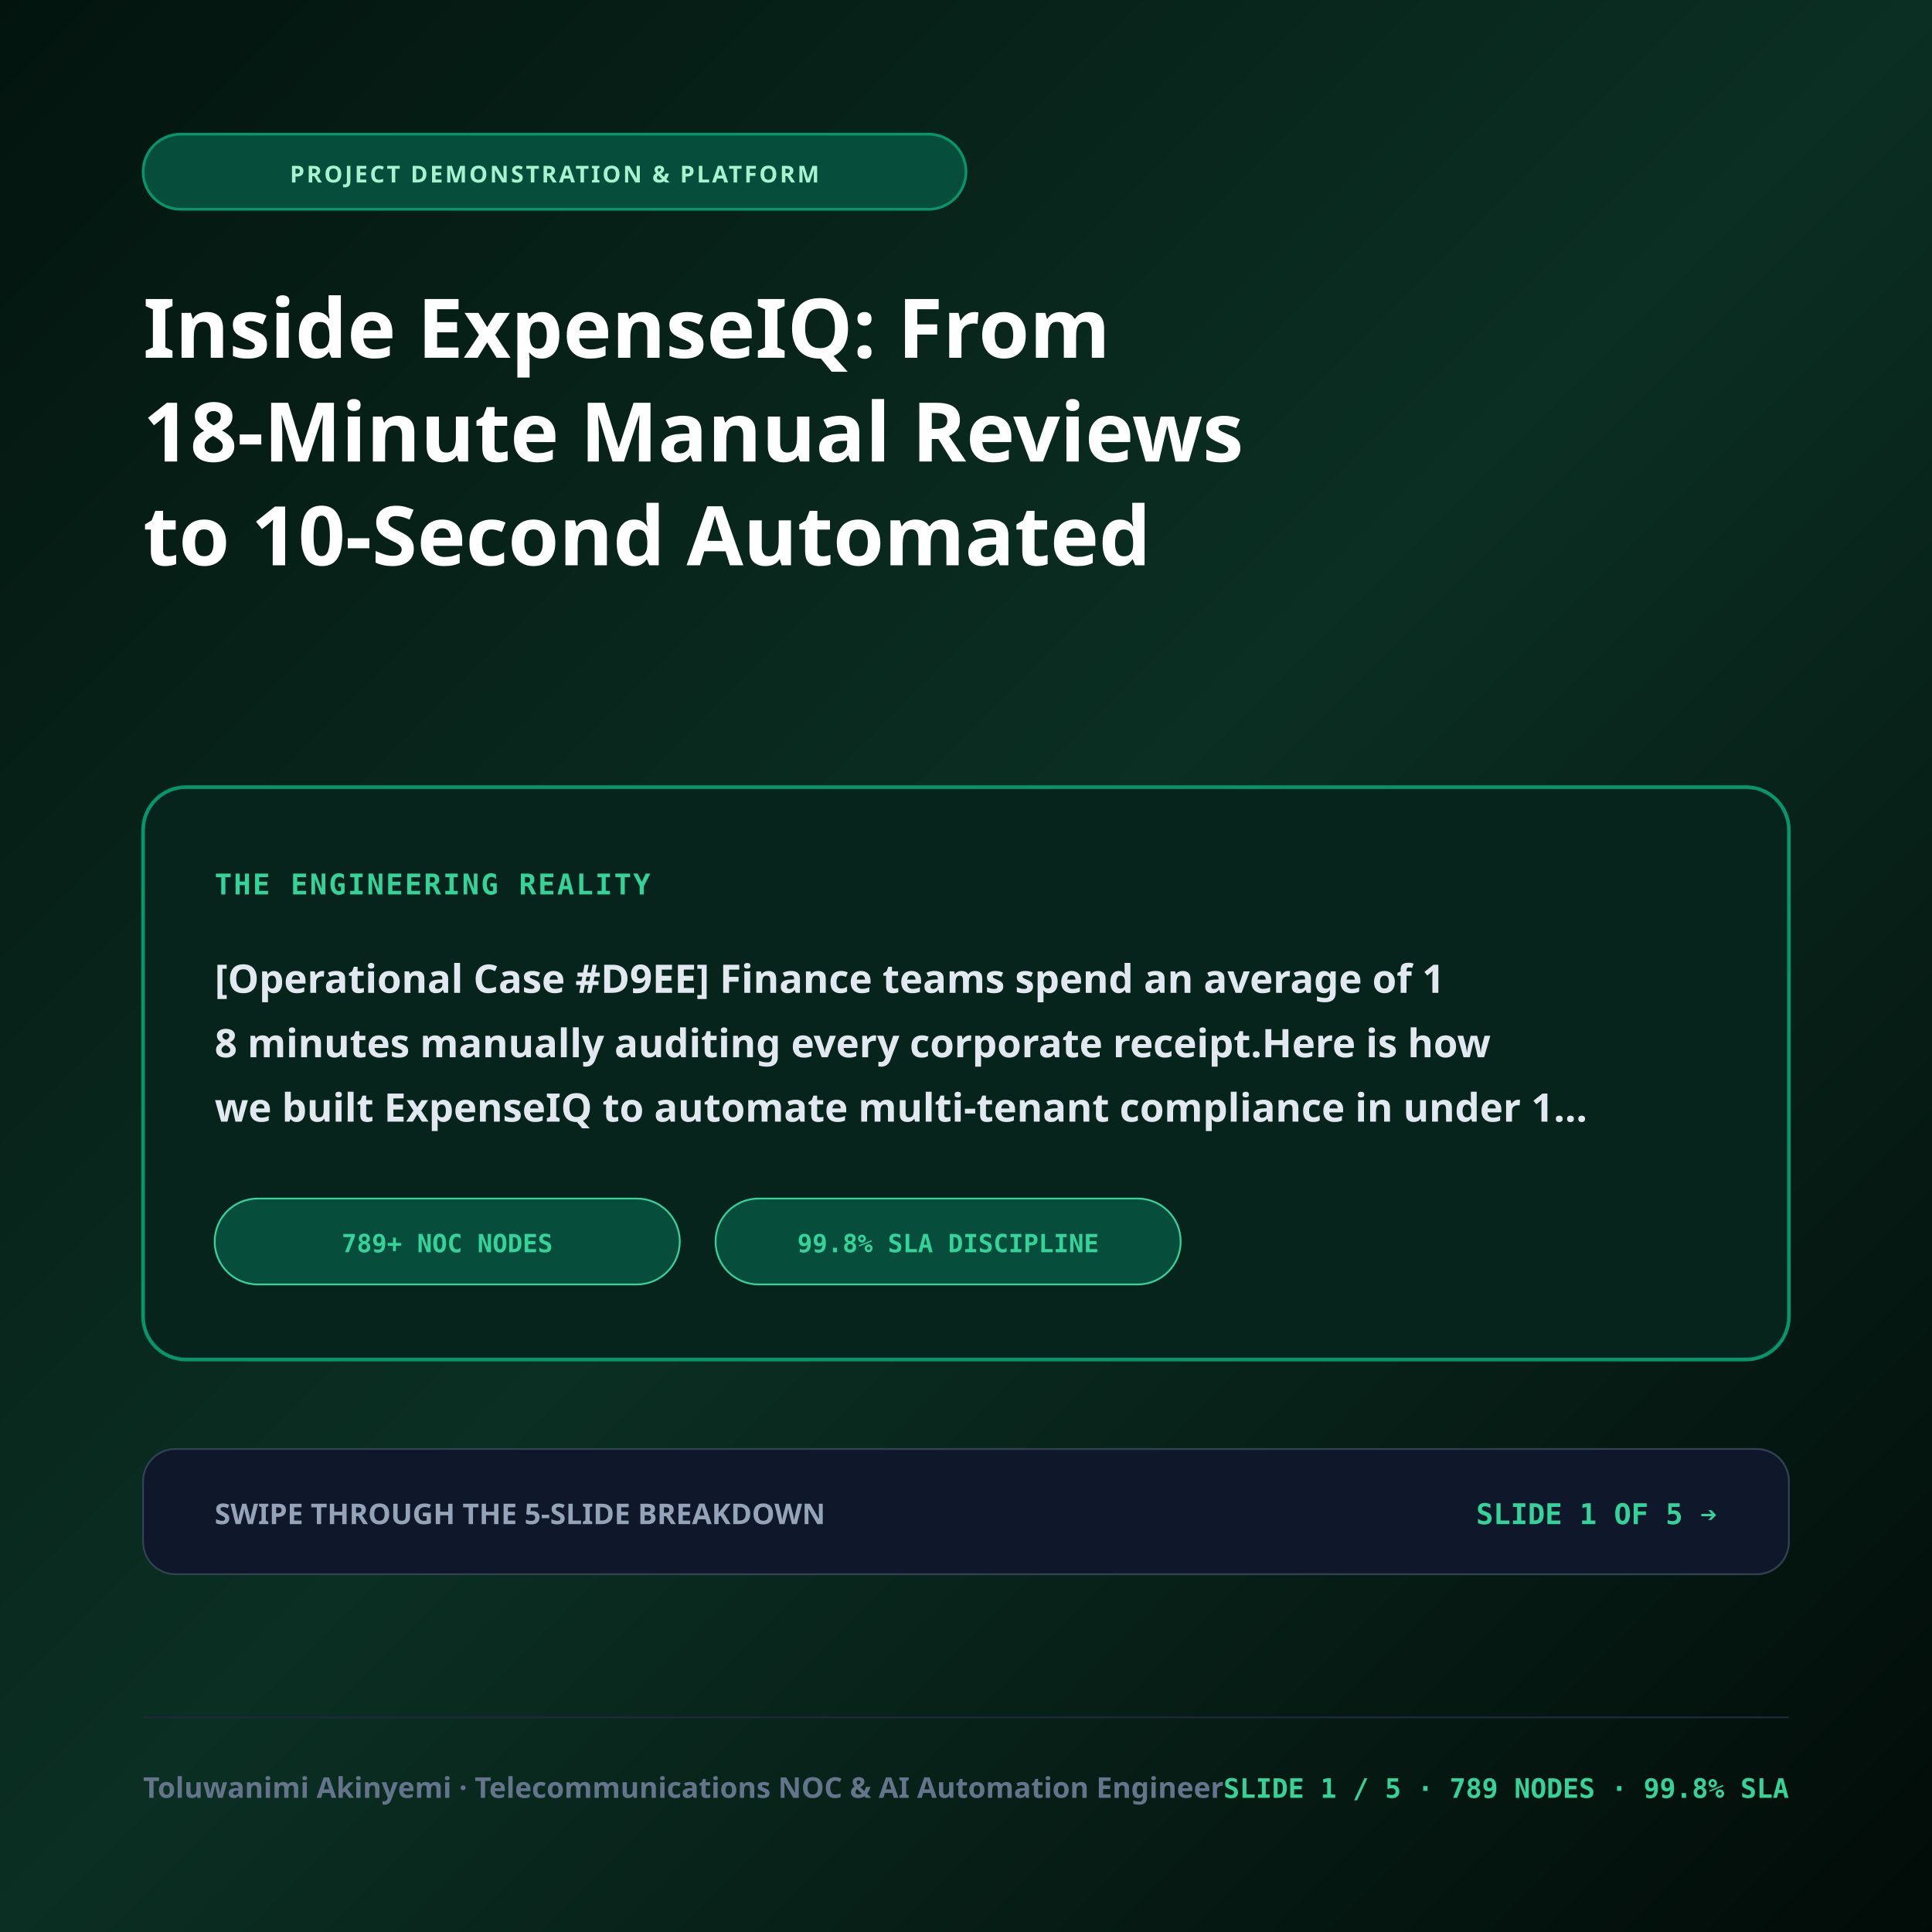
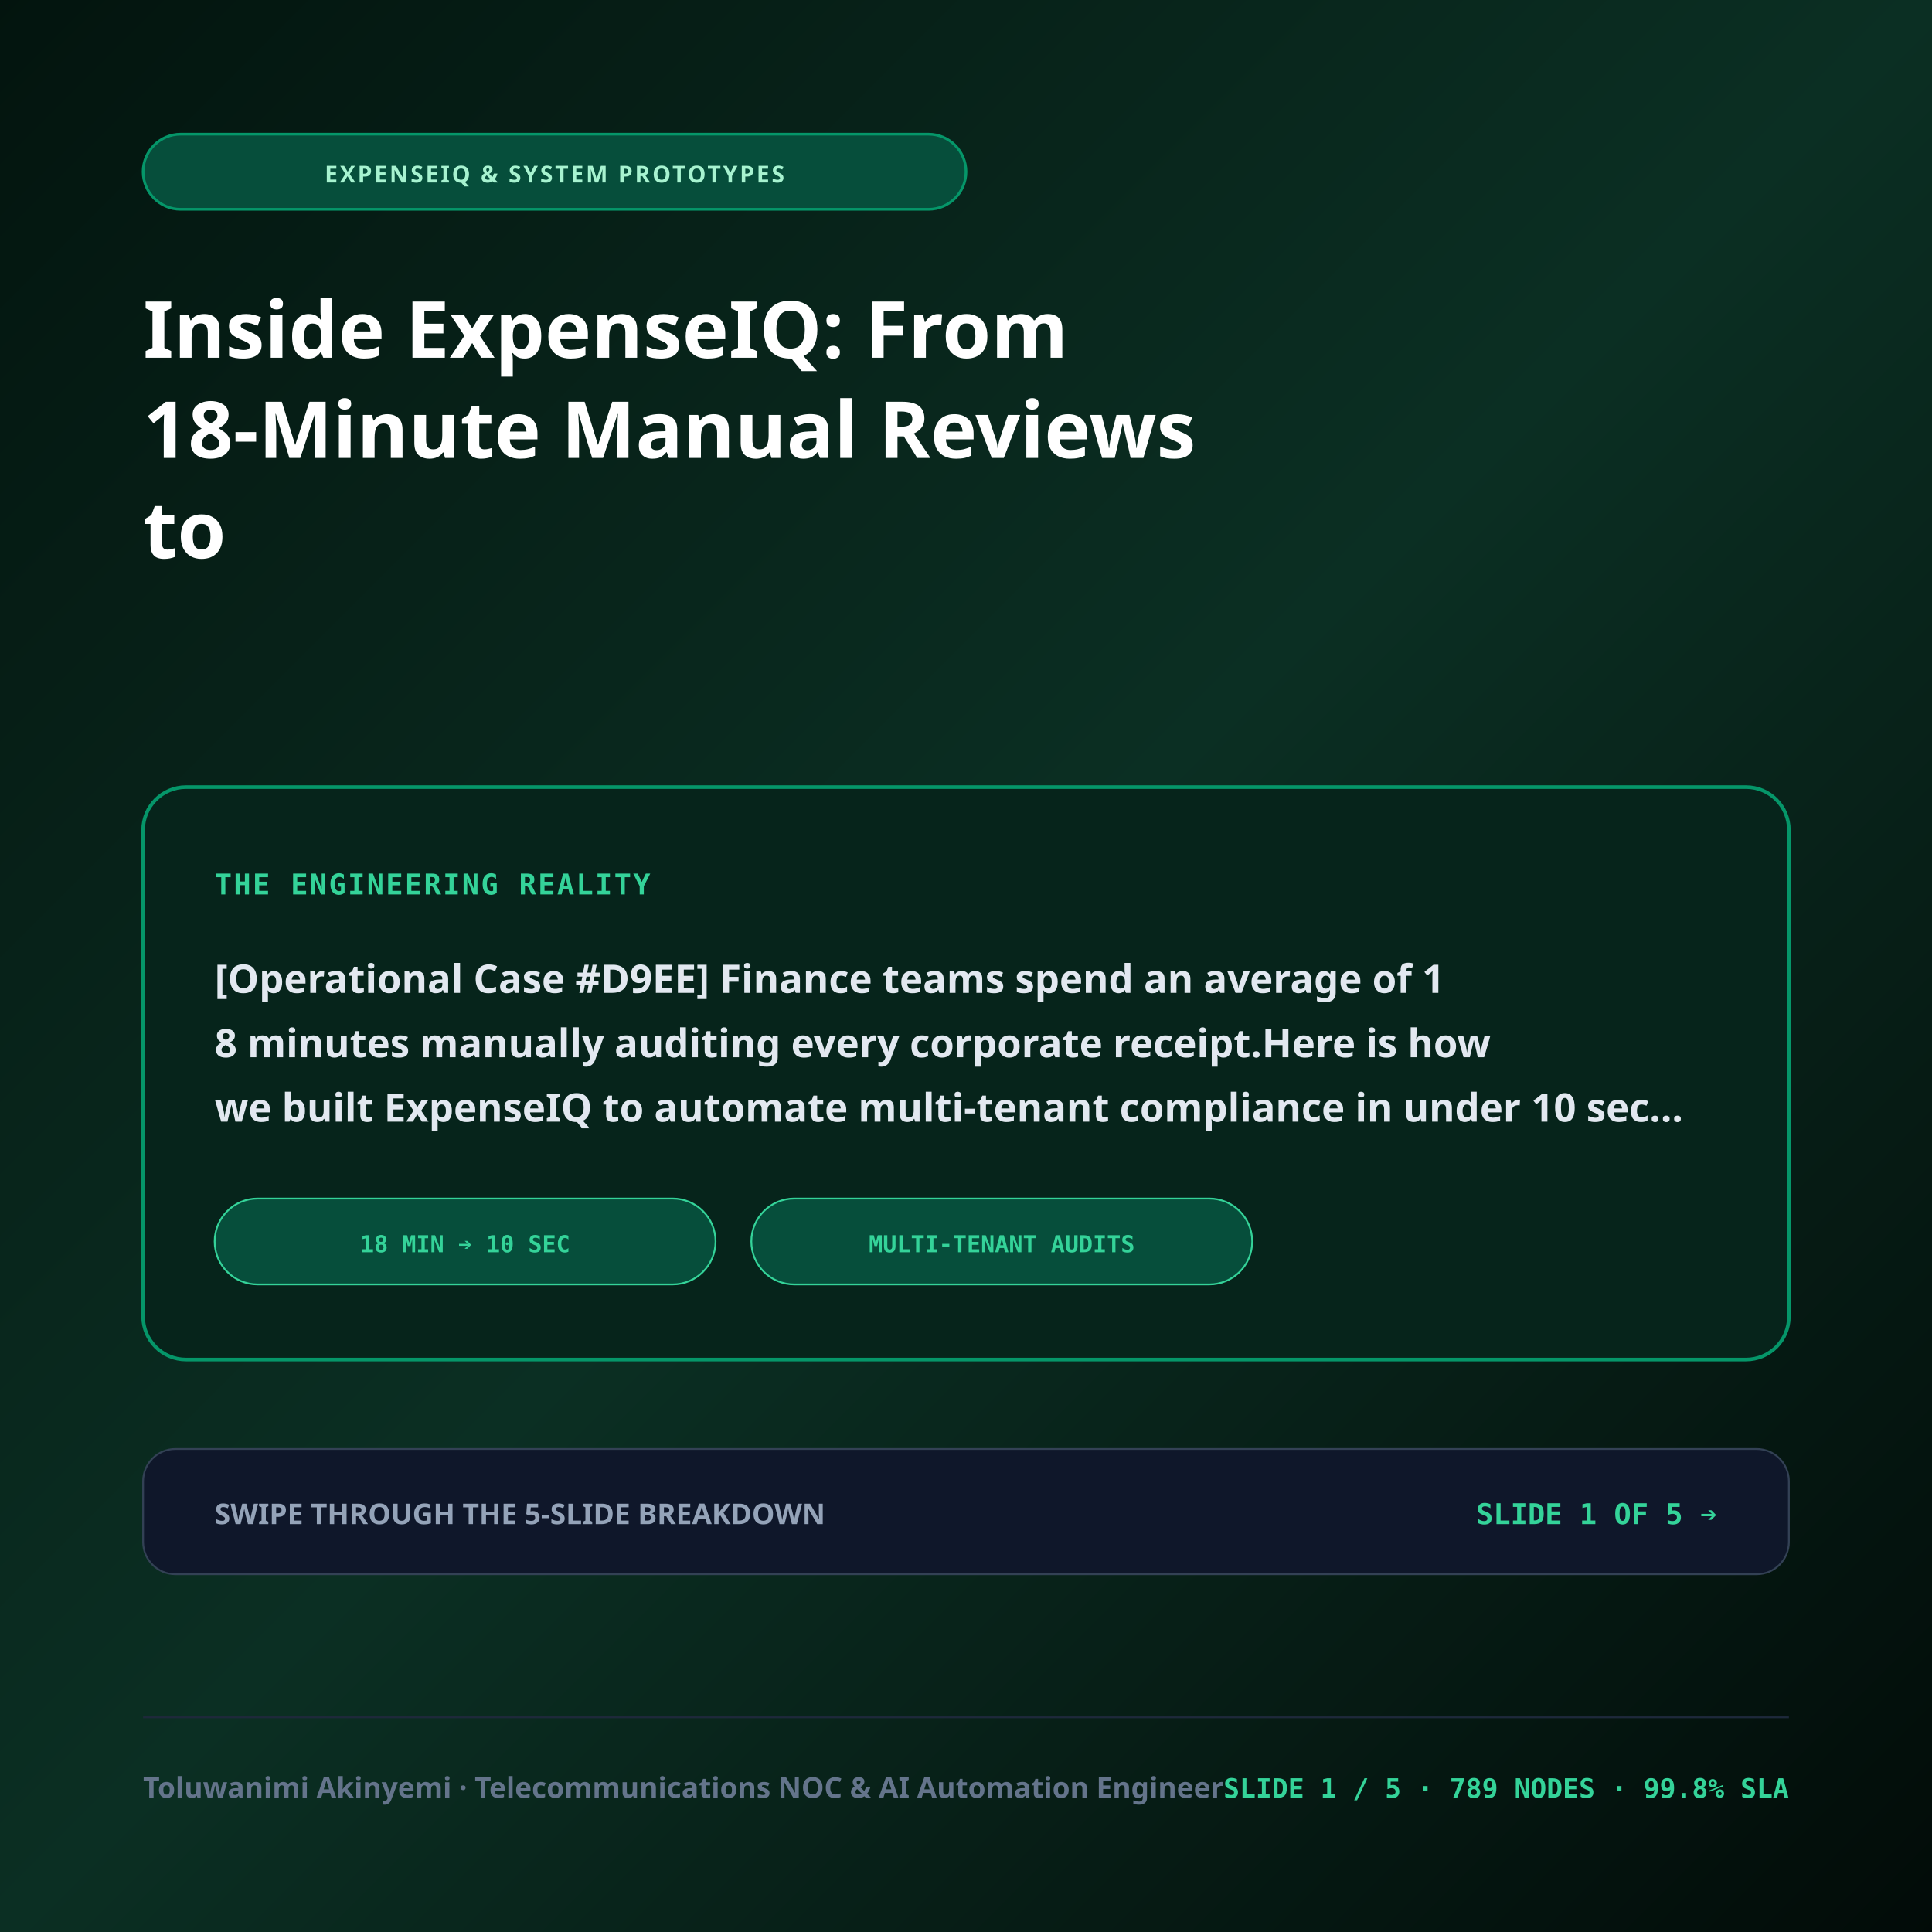
<svg xmlns="http://www.w3.org/2000/svg" viewBox="0 0 1080 1080" width="1080" height="1080">
  <defs>
    <linearGradient id="bg_post-6ab88c08_s1" x1="0%" y1="0%" x2="100%" y2="100%">
      <stop offset="0%" stop-color="#03140E" />
      <stop offset="50%" stop-color="#0B2F23" />
      <stop offset="100%" stop-color="#020B08" />
    </linearGradient>
  </defs>
  <rect width="1080" height="1080" fill="url(#bg_post-6ab88c08_s1)" />
  <rect x="80" y="75" width="460" height="42" rx="21" fill="#064E3B" stroke="#059669" stroke-width="1.5" />
-   <text x="310" y="102" fill="#A7F3D0" font-family="'Plus Jakarta Sans', system-ui, sans-serif" font-size="13" font-weight="800" letter-spacing="1.2" text-anchor="middle">PROJECT DEMONSTRATION &amp; PLATFORM</text>
-   <text x="80" y="200" fill="#FFFFFF" font-family="'Plus Jakarta Sans', system-ui, sans-serif" font-size="46" font-weight="800">
+   <text x="310" y="102" fill="#A7F3D0" font-family="'Plus Jakarta Sans', system-ui, sans-serif" font-size="13" font-weight="800" letter-spacing="1.2" text-anchor="middle">EXPENSEIQ &amp; SYSTEM PROTOTYPES</text>
+   <text x="80" y="200" fill="#FFFFFF" font-family="'Plus Jakarta Sans', system-ui, sans-serif" font-size="44" font-weight="800">
    <tspan x="80" dy="0">Inside ExpenseIQ: From</tspan>
-     <tspan x="80" dy="58">18-Minute Manual Reviews</tspan>
-     <tspan x="80" dy="58">to 10-Second Automated</tspan>
+     <tspan x="80" dy="56">18-Minute Manual Reviews</tspan>
+     <tspan x="80" dy="56">to</tspan>
  </text>
  <rect x="80" y="440" width="920" height="320" rx="24" fill="#06241B" stroke="#059669" stroke-width="2" />
  <text x="120" y="500" fill="#34D399" font-family="'JetBrains Mono', monospace" font-size="16" font-weight="700" letter-spacing="1">THE ENGINEERING REALITY</text>
-   <text x="120" y="555" fill="#E2E8F0" font-family="'Plus Jakarta Sans', sans-serif" font-size="22" font-weight="600" width="840">
+   <text x="120" y="555" fill="#E2E8F0" font-family="'Plus Jakarta Sans', sans-serif" font-size="22" font-weight="600">
    <tspan x="120" dy="0">[Operational Case #D9EE] Finance teams spend an average of 1</tspan>
    <tspan x="120" dy="36">8 minutes manually auditing every corporate receipt.
Here is how </tspan>
-     <tspan x="120" dy="36">we built ExpenseIQ to automate multi-tenant compliance in under 1...</tspan>
+     <tspan x="120" dy="36">we built ExpenseIQ to automate multi-tenant compliance in under 10 sec...</tspan>
  </text>
  <g transform="translate(120, 670)">
-     <rect x="0" y="0" width="260" height="48" rx="24" fill="#064E3B" stroke="#34D399" />
-     <text x="130" y="30" fill="#34D399" font-family="'JetBrains Mono', monospace" font-size="14" font-weight="800" text-anchor="middle">789+ NOC NODES</text>
-     <rect x="280" y="0" width="260" height="48" rx="24" fill="#064E3B" stroke="#34D399" />
-     <text x="410" y="30" fill="#34D399" font-family="'JetBrains Mono', monospace" font-size="14" font-weight="800" text-anchor="middle">99.8% SLA DISCIPLINE</text>
+     <rect x="0" y="0" width="280" height="48" rx="24" fill="#064E3B" stroke="#34D399" />
+     <text x="140" y="30" fill="#34D399" font-family="'JetBrains Mono', monospace" font-size="13" font-weight="800" text-anchor="middle">18 MIN ➔ 10 SEC</text>
+     <rect x="300" y="0" width="280" height="48" rx="24" fill="#064E3B" stroke="#34D399" />
+     <text x="440" y="30" fill="#34D399" font-family="'JetBrains Mono', monospace" font-size="13" font-weight="800" text-anchor="middle">MULTI-TENANT AUDITS</text>
  </g>
  <g transform="translate(80, 810)">
    <rect x="0" y="0" width="920" height="70" rx="18" fill="#0F172A" stroke="#334155" />
    <text x="40" y="42" fill="#94A3B8" font-family="'Plus Jakarta Sans', sans-serif" font-size="16" font-weight="600">SWIPE THROUGH THE 5-SLIDE BREAKDOWN</text>
    <text x="880" y="42" fill="#34D399" font-family="'JetBrains Mono', monospace" font-size="16" font-weight="800" text-anchor="end">SLIDE 1 OF 5 ➔</text>
  </g>
  <line x1="80" y1="960" x2="1000" y2="960" stroke="#1E293B" stroke-width="1" />
  <text x="80" y="1005" fill="#64748B" font-family="'Plus Jakarta Sans', sans-serif" font-size="16" font-weight="600">
    Toluwanimi Akinyemi · Telecommunications NOC &amp; AI Automation Engineer
  </text>
  <text x="1000" y="1005" fill="#34D399" font-family="'JetBrains Mono', monospace" font-size="15" font-weight="700" text-anchor="end">
    SLIDE 1 / 5 · 789 NODES · 99.8% SLA
  </text>
</svg>
